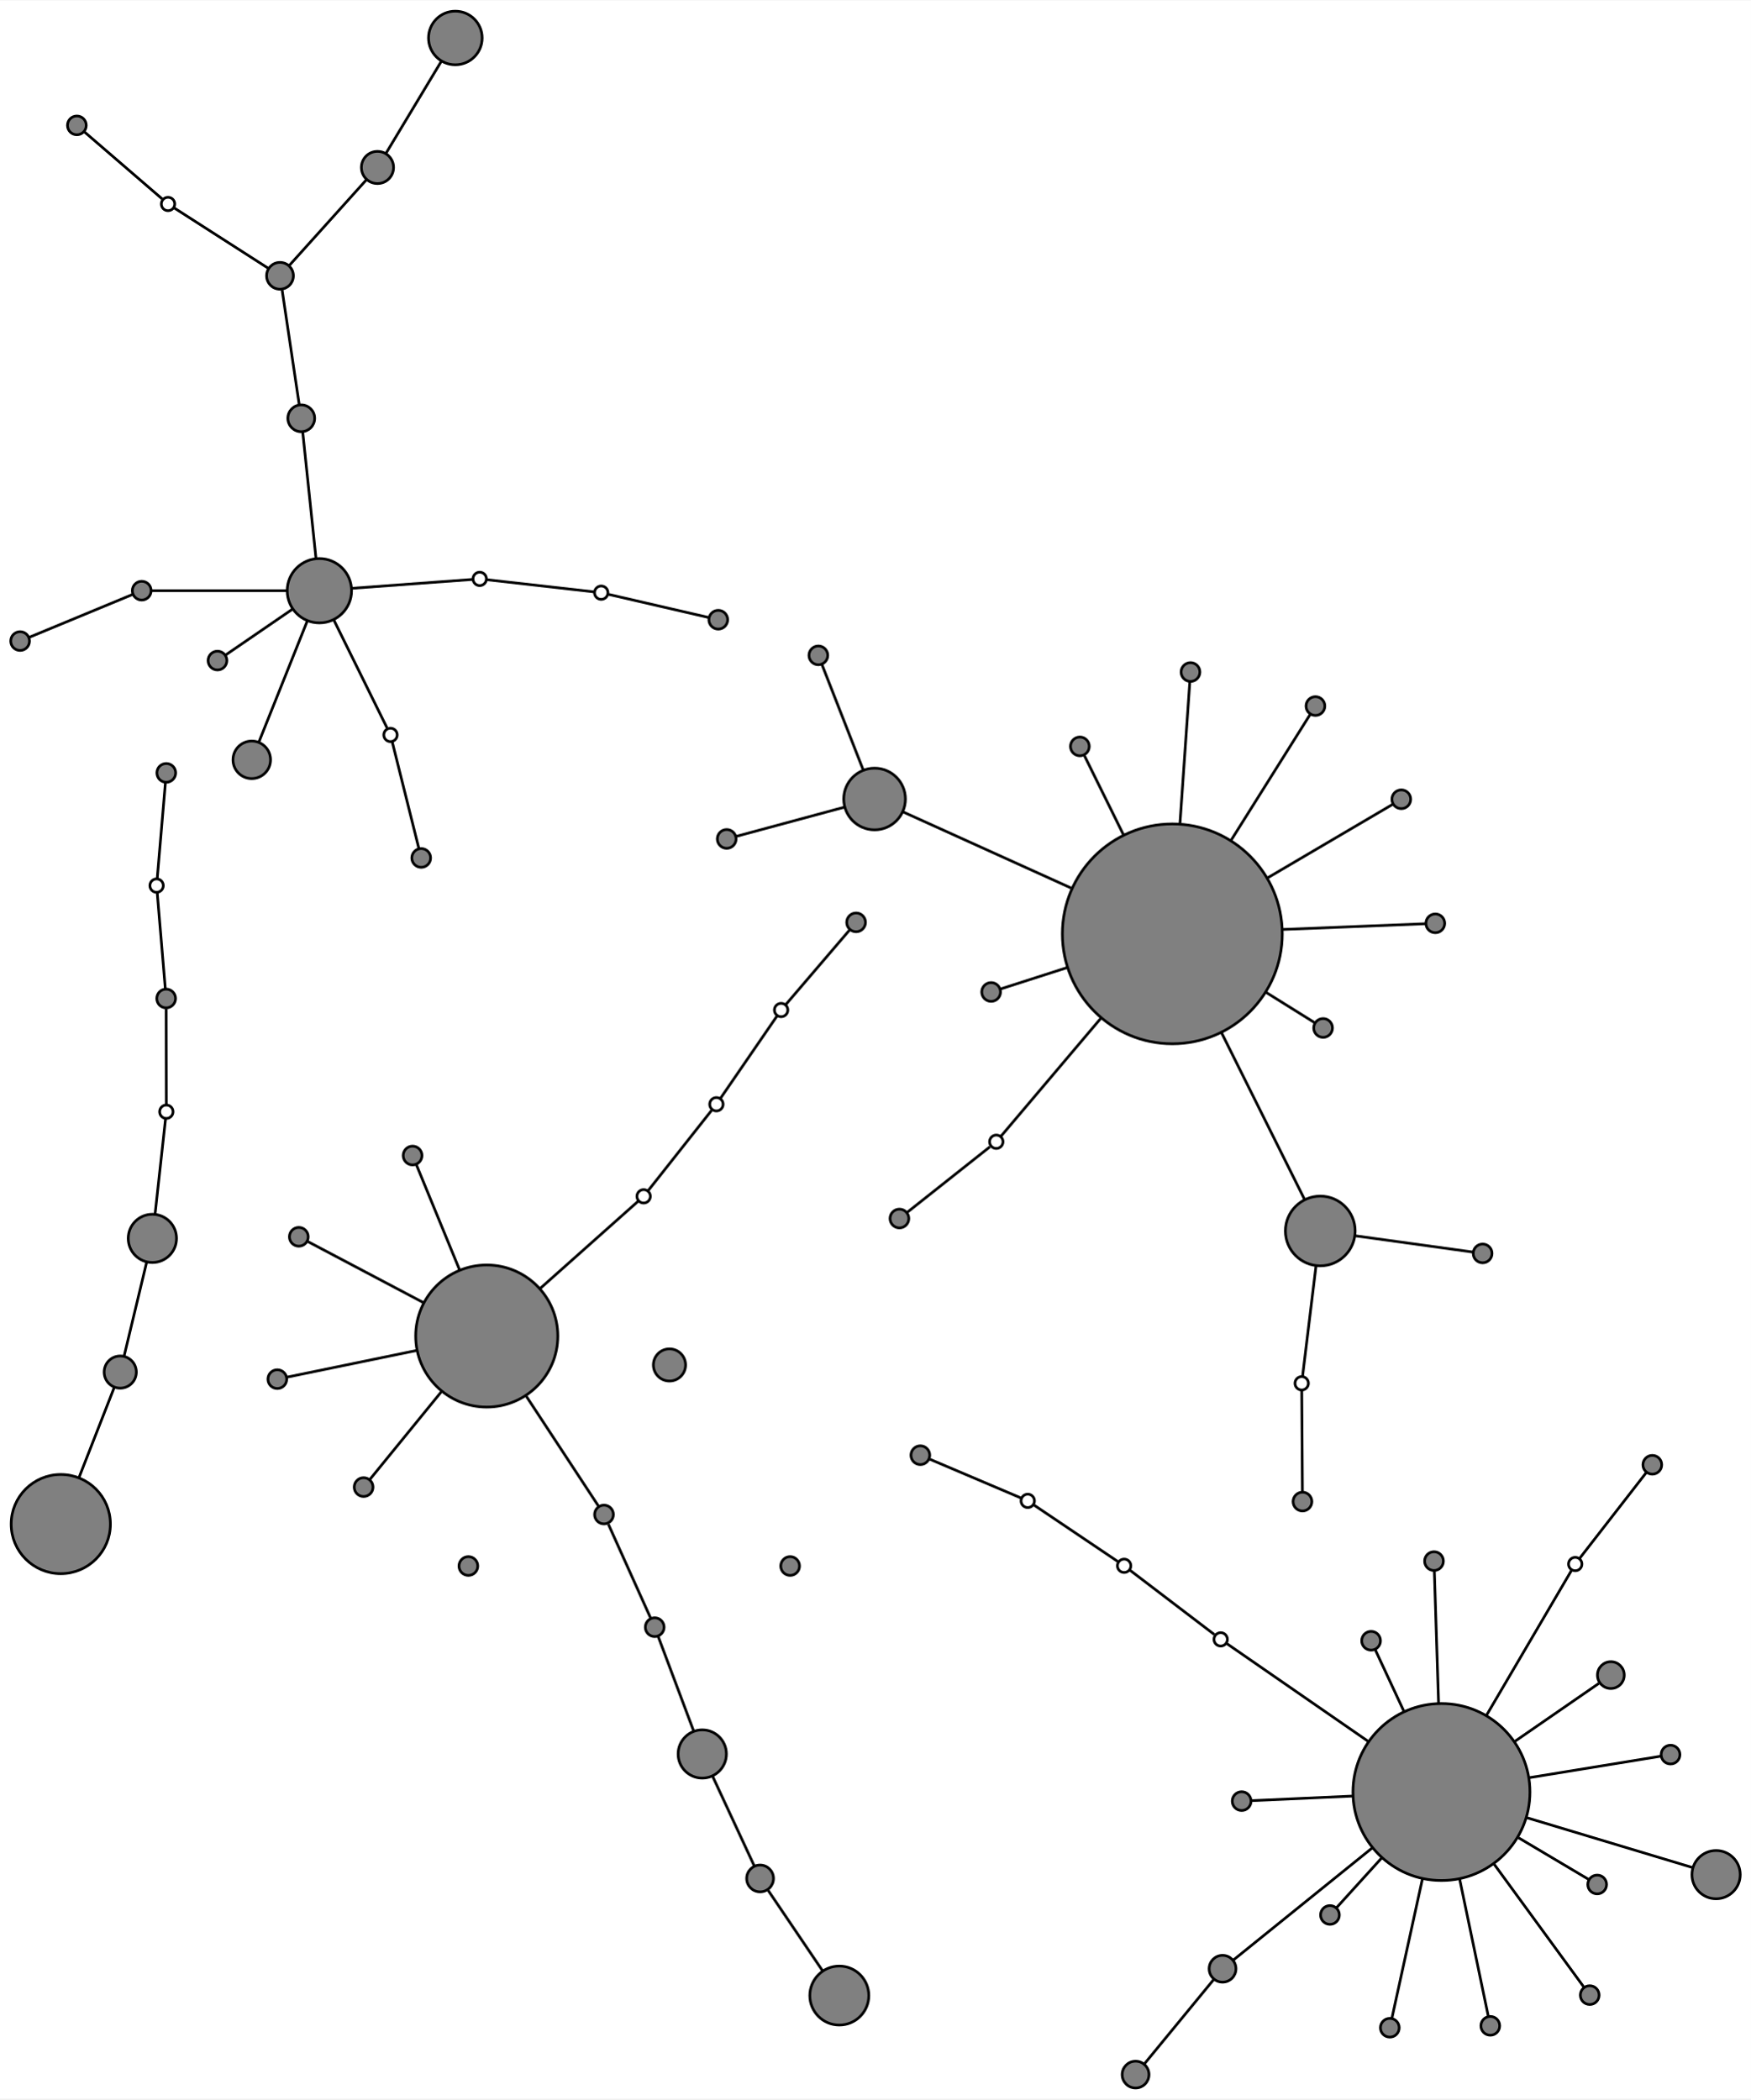
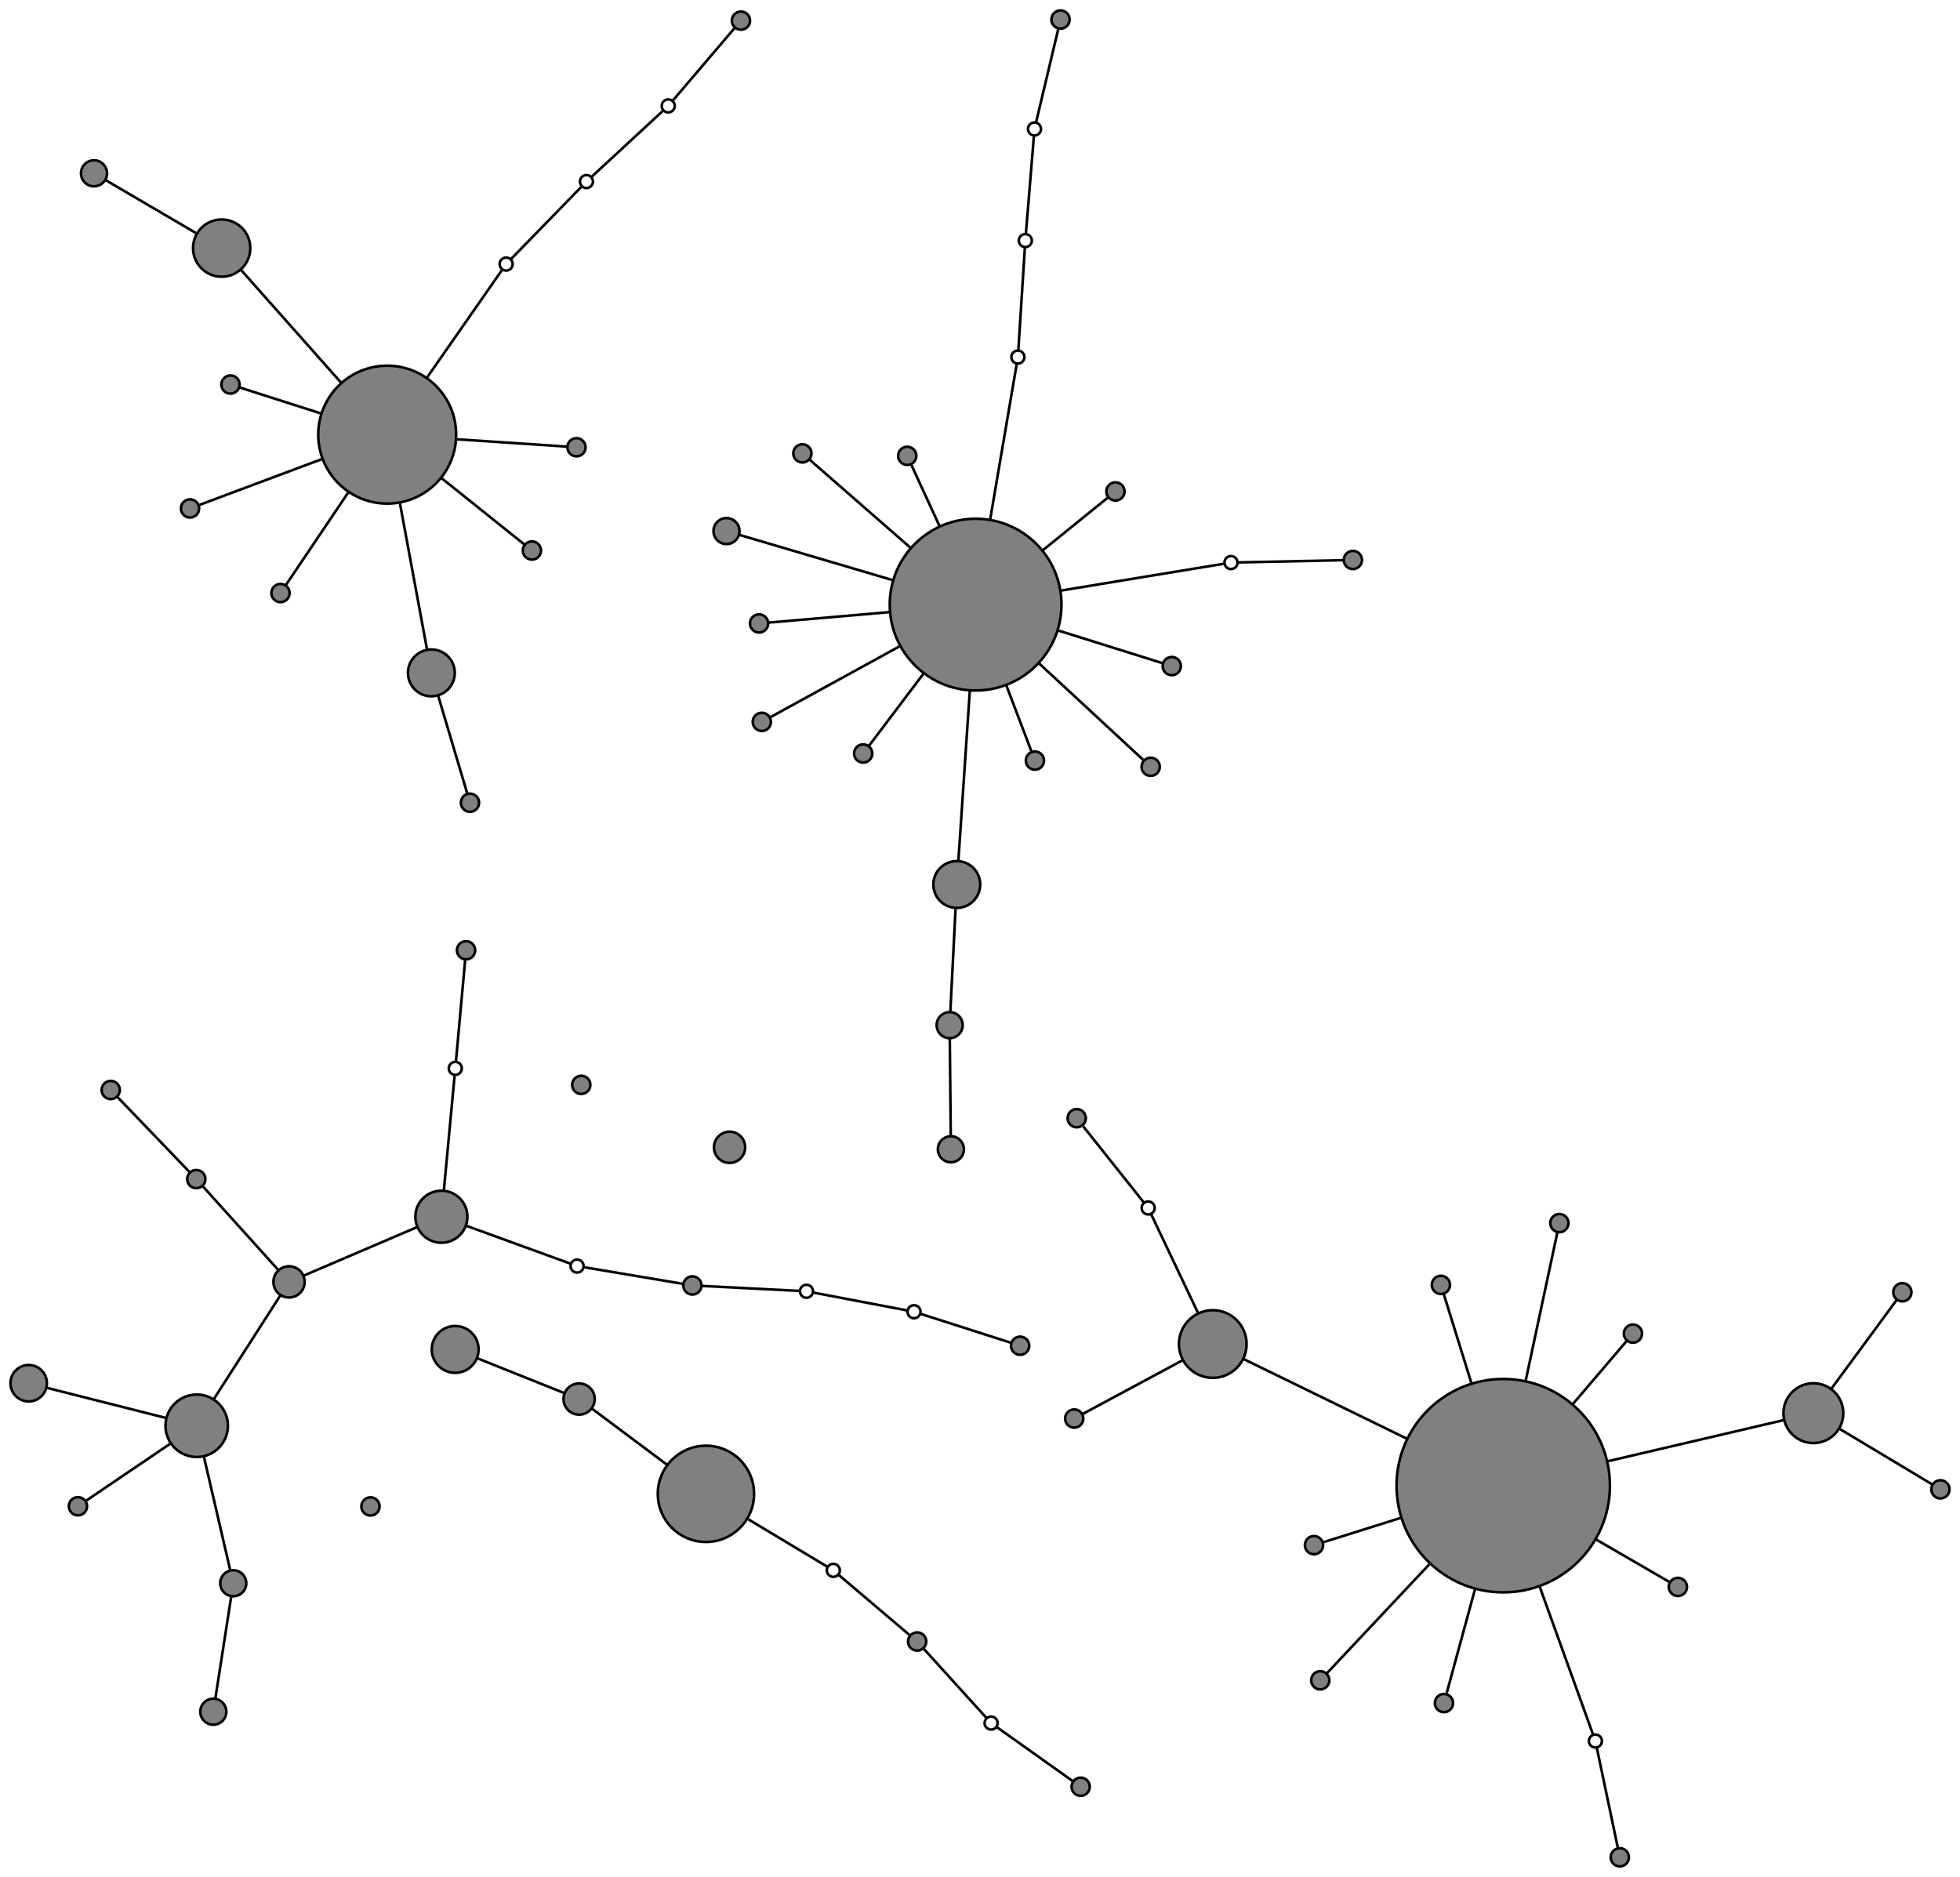
- <svg xmlns="http://www.w3.org/2000/svg" width="653pt" height="783pt" viewBox="0.00 0.00 653.00 782.67">
-   <g id="graph0" class="graph" transform="scale(1 1) rotate(0) translate(219.674 538.975)">
-     <polygon fill="white" stroke="none" points="-219.674,243.697 -219.674,-538.975 433.33,-538.975 433.33,243.697 -219.674,243.697" />
+ <svg xmlns="http://www.w3.org/2000/svg" width="753pt" height="721pt" viewBox="0.00 0.00 753.17 721.21">
+   <g id="graph0" class="graph" transform="scale(1 1) rotate(0) translate(220.351 500.881)">
+     <polygon fill="white" stroke="none" points="-220.351,220.327 -220.351,-500.881 532.823,-500.881 532.823,220.327 -220.351,220.327" />
    <g id="node1" class="node">
-       <ellipse fill="grey" stroke="black" cx="217.538" cy="-190.805" rx="41" ry="41" />
+       <ellipse fill="grey" stroke="black" cx="154.548" cy="-268.542" rx="33" ry="33" />
+     </g>
+     <g id="node2" class="node">
+       <ellipse fill="grey" stroke="black" cx="229.929" cy="-244.923" rx="3.5" ry="3.5" />
+     </g>
+     <g id="edge1" class="edge">
+       <path fill="none" stroke="black" d="M186.079,-258.663C201.894,-253.707 219.196,-248.286 226.438,-246.017" />
+     </g>
+     <g id="node63" class="node">
+       <ellipse fill="white" stroke="black" cx="170.796" cy="-363.665" rx="2.5" ry="2.5" />
+     </g>
+     <g id="edge2" class="edge">
+       <path fill="none" stroke="black" d="M160.14,-301.278C164.032,-324.064 168.786,-351.895 170.305,-360.789" />
+     </g>
+     <g id="node3" class="node">
+       <ellipse fill="grey" stroke="black" cx="357.31" cy="70.026" rx="41" ry="41" />
    </g>
    <g id="node5" class="node">
-       <ellipse fill="grey" stroke="black" cx="272.723" cy="-79.974" rx="13" ry="13" />
-     </g>
-     <g id="edge1" class="edge">
-       <path fill="none" stroke="black" d="M235.914,-153.9C246.7,-132.238 259.608,-106.313 266.918,-91.632" />
+       <ellipse fill="grey" stroke="black" cx="245.685" cy="15.595" rx="13" ry="13" />
+     </g>
+     <g id="edge6" class="edge">
+       <path fill="none" stroke="black" d="M320.451,52.052C298.605,41.4 272.364,28.605 257.495,21.354" />
+     </g>
+     <g id="node14" class="node">
+       <ellipse fill="grey" stroke="black" cx="334.531" cy="153.566" rx="3.5" ry="3.5" />
+     </g>
+     <g id="edge7" class="edge">
+       <path fill="none" stroke="black" d="M346.454,109.838C342.054,125.976 337.547,142.504 335.569,149.759" />
+     </g>
+     <g id="node18" class="node">
+       <ellipse fill="grey" stroke="black" cx="407.163" cy="11.587" rx="3.5" ry="3.5" />
+     </g>
+     <g id="edge8" class="edge">
+       <path fill="none" stroke="black" d="M383.988,38.754C392.508,28.767 400.753,19.102 404.717,14.456" />
+     </g>
+     <g id="node20" class="node">
+       <ellipse fill="grey" stroke="black" cx="333.356" cy="-7.135" rx="3.5" ry="3.5" />
+     </g>
+     <g id="edge9" class="edge">
+       <path fill="none" stroke="black" d="M345.052,30.541C340.724,16.6 336.445,2.816 334.477,-3.523" />
    </g>
    <g id="node24" class="node">
-       <ellipse fill="grey" stroke="black" cx="183.061" cy="-260.731" rx="3.5" ry="3.5" />
-     </g>
-     <g id="edge2" class="edge">
-       <path fill="none" stroke="black" d="M199.29,-227.816C193.346,-239.871 187.562,-251.601 184.779,-257.246" />
+       <ellipse fill="grey" stroke="black" cx="476.498" cy="42.162" rx="11.5" ry="11.5" />
+     </g>
+     <g id="edge10" class="edge">
+       <path fill="none" stroke="black" d="M397.33,60.67C421.135,55.105 449.627,48.444 465.111,44.825" />
+     </g>
+     <g id="node25" class="node">
+       <ellipse fill="grey" stroke="black" cx="286.998" cy="144.816" rx="3.5" ry="3.5" />
+     </g>
+     <g id="edge11" class="edge">
+       <path fill="none" stroke="black" d="M329.117,100.015C313.529,116.596 296.039,135.2 289.576,142.074" />
+     </g>
+     <g id="node28" class="node">
+       <ellipse fill="grey" stroke="black" cx="284.588" cy="92.879" rx="3.5" ry="3.5" />
+     </g>
+     <g id="edge12" class="edge">
+       <path fill="none" stroke="black" d="M317.969,82.389C305.654,86.259 293.797,89.985 288.102,91.775" />
+     </g>
+     <g id="node29" class="node">
+       <ellipse fill="grey" stroke="black" cx="424.426" cy="108.932" rx="3.5" ry="3.5" />
+     </g>
+     <g id="edge13" class="edge">
+       <path fill="none" stroke="black" d="M392.834,90.618C404.405,97.326 415.663,103.852 421.081,106.992" />
+     </g>
+     <g id="node30" class="node">
+       <ellipse fill="grey" stroke="black" cx="378.882" cy="-30.873" rx="3.5" ry="3.5" />
+     </g>
+     <g id="edge14" class="edge">
+       <path fill="none" stroke="black" d="M365.898,29.858C370.739,7.216 376.197,-18.311 378.144,-27.419" />
+     </g>
+     <g id="node4" class="node">
+       <ellipse fill="grey" stroke="black" cx="111.342" cy="-211.335" rx="3.5" ry="3.5" />
+     </g>
+     <g id="edge15" class="edge">
+       <path fill="none" stroke="black" d="M113.665,-214.411C117.661,-219.702 126.206,-231.016 134.455,-241.938" />
+     </g>
+     <g id="node22" class="node">
+       <ellipse fill="grey" stroke="black" cx="192.442" cy="44.224" rx="3.5" ry="3.5" />
+     </g>
+     <g id="edge16" class="edge">
+       <path fill="none" stroke="black" d="M234.132,21.807C221.898,28.385 203.334,38.367 195.798,42.419" />
+     </g>
+     <g id="node6" class="node">
+       <ellipse fill="grey" stroke="black" cx="87.976" cy="-326.663" rx="3.5" ry="3.5" />
+     </g>
+     <g id="edge17" class="edge">
+       <path fill="none" stroke="black" d="M90.836,-324.166C97.506,-318.343 114.65,-303.376 129.475,-290.433" />
+     </g>
+     <g id="node7" class="node">
+       <ellipse fill="grey" stroke="black" cx="299.536" cy="-285.697" rx="3.5" ry="3.5" />
+     </g>
+     <g id="node66" class="node">
+       <ellipse fill="white" stroke="black" cx="252.682" cy="-284.702" rx="2.5" ry="2.5" />
+     </g>
+     <g id="edge18" class="edge">
+       <path fill="none" stroke="black" d="M295.86,-285.619C286.713,-285.424 263.104,-284.923 255.259,-284.756" />
+     </g>
+     <g id="node8" class="node">
+       <ellipse fill="grey" stroke="black" cx="58.811" cy="-296.804" rx="5" ry="5" />
+     </g>
+     <g id="edge20" class="edge">
+       <path fill="none" stroke="black" d="M63.69,-295.364C74.436,-292.192 100.907,-284.378 122.521,-277.997" />
+     </g>
+     <g id="node9" class="node">
+       <ellipse fill="grey" stroke="black" cx="144.576" cy="-106.942" rx="5" ry="5" />
+     </g>
+     <g id="node10" class="node">
+       <ellipse fill="grey" stroke="black" cx="147.309" cy="-160.984" rx="9" ry="9" />
+     </g>
+     <g id="edge21" class="edge">
+       <path fill="none" stroke="black" d="M147.926,-170.155C148.891,-184.481 150.801,-212.873 152.324,-235.49" />
+     </g>
+     <g id="edge22" class="edge">
+       <path fill="none" stroke="black" d="M146.833,-151.571C146.252,-140.079 145.29,-121.062 144.833,-112.02" />
+     </g>
+     <g id="node11" class="node">
+       <ellipse fill="grey" stroke="black" cx="72.393" cy="-223.483" rx="3.5" ry="3.5" />
+     </g>
+     <g id="edge23" class="edge">
+       <path fill="none" stroke="black" d="M75.513,-225.194C83.662,-229.663 106.262,-242.059 125.218,-252.456" />
+     </g>
+     <g id="node12" class="node">
+       <ellipse fill="grey" stroke="black" cx="221.826" cy="-206.221" rx="3.5" ry="3.5" />
+     </g>
+     <g id="edge24" class="edge">
+       <path fill="none" stroke="black" d="M218.935,-208.899C212.044,-215.282 194.088,-231.915 178.884,-245.999" />
+     </g>
+     <g id="node13" class="node">
+       <ellipse fill="grey" stroke="black" cx="145.045" cy="-59.253" rx="5" ry="5" />
+     </g>
+     <g id="edge25" class="edge">
+       <path fill="none" stroke="black" d="M144.995,-64.356C144.905,-73.487 144.718,-92.522 144.627,-101.731" />
+     </g>
+     <g id="node15" class="node">
+       <ellipse fill="grey" stroke="black" cx="71.329" cy="-261.312" rx="3.5" ry="3.5" />
+     </g>
+     <g id="edge26" class="edge">
+       <path fill="none" stroke="black" d="M74.905,-261.623C82.994,-262.325 103.405,-264.099 121.538,-265.674" />
+     </g>
+     <g id="node16" class="node">
+       <ellipse fill="grey" stroke="black" cx="187.18" cy="-493.381" rx="3.5" ry="3.5" />
+     </g>
+     <g id="node17" class="node">
+       <ellipse fill="grey" stroke="black" cx="193.407" cy="-71.192" rx="3.5" ry="3.5" />
+     </g>
+     <g id="node67" class="node">
+       <ellipse fill="white" stroke="black" cx="220.861" cy="-36.694" rx="2.5" ry="2.5" />
+     </g>
+     <g id="edge27" class="edge">
+       <path fill="none" stroke="black" d="M195.94,-68.008C201.462,-61.069 214.463,-44.734 219.144,-38.852" />
+     </g>
+     <g id="node19" class="node">
+       <ellipse fill="grey" stroke="black" cx="208.282" cy="-312.028" rx="3.5" ry="3.5" />
+     </g>
+     <g id="edge29" class="edge">
+       <path fill="none" stroke="black" d="M205.393,-309.69C200.553,-305.773 190.352,-297.517 180.348,-289.421" />
+     </g>
+     <g id="node21" class="node">
+       <ellipse fill="grey" stroke="black" cx="128.269" cy="-325.709" rx="3.5" ry="3.5" />
+     </g>
+     <g id="edge30" class="edge">
+       <path fill="none" stroke="black" d="M129.834,-322.304C132.044,-317.497 136.299,-308.242 140.663,-298.748" />
+     </g>
+     <g id="node23" class="node">
+       <ellipse fill="grey" stroke="black" cx="177.343" cy="-208.607" rx="3.5" ry="3.5" />
+     </g>
+     <g id="edge31" class="edge">
+       <path fill="none" stroke="black" d="M175.986,-212.177C174.03,-217.318 170.23,-227.31 166.365,-237.472" />
+     </g>
+     <g id="node26" class="node">
+       <ellipse fill="grey" stroke="black" cx="402.114" cy="212.827" rx="3.5" ry="3.5" />
+     </g>
+     <g id="node68" class="node">
+       <ellipse fill="white" stroke="black" cx="392.728" cy="168.15" rx="2.5" ry="2.5" />
+     </g>
+     <g id="edge32" class="edge">
+       <path fill="none" stroke="black" d="M401.377,209.321C399.545,200.599 394.815,178.088 393.244,170.607" />
+     </g>
+     <g id="node27" class="node">
+       <ellipse fill="grey" stroke="black" cx="525.323" cy="71.433" rx="3.5" ry="3.5" />
+     </g>
+     <g id="edge34" class="edge">
+       <path fill="none" stroke="black" d="M522.12,69.512C514.991,65.239 497.572,54.796 486.438,48.121" />
+     </g>
+     <g id="node31" class="node">
+       <ellipse fill="grey" stroke="black" cx="510.686" cy="-4.302" rx="3.5" ry="3.5" />
+     </g>
+     <g id="edge35" class="edge">
+       <path fill="none" stroke="black" d="M508.443,-1.254C503.452,5.53 491.254,22.108 483.458,32.703" />
+     </g>
+     <g id="node32" class="node">
+       <ellipse fill="grey" stroke="black" cx="50.914" cy="73.164" rx="18.5" ry="18.5" />
+     </g>
+     <g id="node33" class="node">
+       <ellipse fill="grey" stroke="black" cx="194.92" cy="185.717" rx="3.5" ry="3.5" />
+     </g>
+     <g id="node34" class="node">
+       <ellipse fill="grey" stroke="black" cx="-45.455" cy="17.662" rx="9" ry="9" />
+     </g>
+     <g id="node35" class="node">
+       <ellipse fill="grey" stroke="black" cx="-50.752" cy="-33.323" rx="10" ry="10" />
+     </g>
+     <g id="node69" class="node">
+       <ellipse fill="white" stroke="black" cx="-45.406" cy="-90.331" rx="2.5" ry="2.5" />
+     </g>
+     <g id="edge36" class="edge">
+       <path fill="none" stroke="black" d="M-49.797,-43.514C-48.547,-56.837 -46.43,-79.416 -45.68,-87.415" />
+     </g>
+     <g id="node36" class="node">
+       <ellipse fill="grey" stroke="black" cx="60" cy="-60" rx="6" ry="6" />
+     </g>
+     <g id="node37" class="node">
+       <ellipse fill="grey" stroke="black" cx="45.709" cy="-6.917" rx="3.5" ry="3.5" />
+     </g>
+     <g id="node70" class="node">
+       <ellipse fill="white" stroke="black" cx="1.397" cy="-14.364" rx="2.5" ry="2.5" />
+     </g>
+     <g id="edge38" class="edge">
+       <path fill="none" stroke="black" d="M42.232,-7.501C33.745,-8.928 12.092,-12.566 4.27,-13.881" />
+     </g>
+     <g id="node71" class="node">
+       <ellipse fill="white" stroke="black" cx="89.55" cy="-4.674" rx="2.5" ry="2.5" />
+     </g>
+     <g id="edge40" class="edge">
+       <path fill="none" stroke="black" d="M49.447,-6.726C58.061,-6.285 79.152,-5.206 86.758,-4.817" />
+     </g>
+     <g id="node38" class="node">
+       <ellipse fill="grey" stroke="black" cx="-144.781" cy="47.002" rx="12" ry="12" />
+     </g>
+     <g id="node43" class="node">
+       <ellipse fill="grey" stroke="black" cx="-209.351" cy="30.655" rx="7" ry="7" />
+     </g>
+     <g id="edge43" class="edge">
+       <path fill="none" stroke="black" d="M-156.624,44.004C-170.022,40.612 -191.399,35.2 -202.364,32.424" />
    </g>
    <g id="node44" class="node">
-       <ellipse fill="grey" stroke="black" cx="273.773" cy="-155.701" rx="3.5" ry="3.5" />
+       <ellipse fill="grey" stroke="black" cx="-130.733" cy="107.517" rx="5" ry="5" />
+     </g>
+     <g id="edge44" class="edge">
+       <path fill="none" stroke="black" d="M-142.005,58.958C-138.935,72.184 -134.129,92.886 -131.918,102.409" />
+     </g>
+     <g id="node47" class="node">
+       <ellipse fill="grey" stroke="black" cx="-109.302" cy="-8.282" rx="6" ry="6" />
+     </g>
+     <g id="edge45" class="edge">
+       <path fill="none" stroke="black" d="M-138.273,36.862C-130.671,25.017 -118.395,5.887 -112.57,-3.189" />
+     </g>
+     <g id="node48" class="node">
+       <ellipse fill="grey" stroke="black" cx="-190.425" cy="77.93" rx="3.5" ry="3.5" />
+     </g>
+     <g id="edge46" class="edge">
+       <path fill="none" stroke="black" d="M-154.91,53.866C-165.206,60.842 -180.554,71.242 -187.183,75.734" />
+     </g>
+     <g id="node39" class="node">
+       <ellipse fill="grey" stroke="black" cx="-144.941" cy="-47.786" rx="3.5" ry="3.5" />
+     </g>
+     <g id="node42" class="node">
+       <ellipse fill="grey" stroke="black" cx="-177.824" cy="-82.023" rx="3.5" ry="3.5" />
+     </g>
+     <g id="edge47" class="edge">
+       <path fill="none" stroke="black" d="M-147.521,-50.473C-153.699,-56.904 -169.273,-73.12 -175.346,-79.442" />
+     </g>
+     <g id="edge48" class="edge">
+       <path fill="none" stroke="black" d="M-142.378,-44.945C-136.313,-38.222 -121.031,-21.283 -113.554,-12.995" />
+     </g>
+     <g id="node40" class="node">
+       <ellipse fill="grey" stroke="black" cx="3" cy="-84" rx="3.5" ry="3.5" />
+     </g>
+     <g id="node41" class="node">
+       <ellipse fill="grey" stroke="black" cx="-71.575" cy="-333.858" rx="26.5" ry="26.5" />
+     </g>
+     <g id="node53" class="node">
+       <ellipse fill="grey" stroke="black" cx="-54.602" cy="-242.308" rx="9" ry="9" />
+     </g>
+     <g id="edge49" class="edge">
+       <path fill="none" stroke="black" d="M-66.666,-307.378C-63.18,-288.578 -58.709,-264.463 -56.309,-251.513" />
+     </g>
+     <g id="node56" class="node">
+       <ellipse fill="grey" stroke="black" cx="-135.193" cy="-405.538" rx="11" ry="11" />
+     </g>
+     <g id="edge50" class="edge">
+       <path fill="none" stroke="black" d="M-89.296,-353.825C-101.944,-368.075 -118.314,-386.52 -127.696,-397.091" />
+     </g>
+     <g id="node57" class="node">
+       <ellipse fill="grey" stroke="black" cx="-131.801" cy="-353.115" rx="3.5" ry="3.5" />
+     </g>
+     <g id="edge51" class="edge">
+       <path fill="none" stroke="black" d="M-97.117,-342.025C-109.171,-345.879 -122.226,-350.053 -128.311,-351.999" />
+     </g>
+     <g id="node58" class="node">
+       <ellipse fill="grey" stroke="black" cx="-147.352" cy="-305.5" rx="3.5" ry="3.5" />
+     </g>
+     <g id="edge52" class="edge">
+       <path fill="none" stroke="black" d="M-96.808,-324.415C-114.03,-317.97 -135.192,-310.051 -143.627,-306.894" />
+     </g>
+     <g id="node59" class="node">
+       <ellipse fill="grey" stroke="black" cx="1.165" cy="-329.011" rx="3.5" ry="3.5" />
+     </g>
+     <g id="edge53" class="edge">
+       <path fill="none" stroke="black" d="M-44.903,-332.081C-29.008,-331.021 -10.448,-329.785 -2.621,-329.263" />
+     </g>
+     <g id="node61" class="node">
+       <ellipse fill="grey" stroke="black" cx="-15.967" cy="-289.337" rx="3.5" ry="3.5" />
+     </g>
+     <g id="edge58" class="edge">
+       <path fill="none" stroke="black" d="M-50.869,-317.28C-38.764,-307.589 -24.736,-296.358 -18.825,-291.625" />
+     </g>
+     <g id="node62" class="node">
+       <ellipse fill="grey" stroke="black" cx="-112.588" cy="-272.987" rx="3.5" ry="3.5" />
+     </g>
+     <g id="edge59" class="edge">
+       <path fill="none" stroke="black" d="M-86.614,-311.537C-95.576,-298.237 -106.04,-282.705 -110.453,-276.155" />
+     </g>
+     <g id="node73" class="node">
+       <ellipse fill="white" stroke="black" cx="-25.862" cy="-399.406" rx="2.5" ry="2.5" />
+     </g>
+     <g id="edge54" class="edge">
+       <path fill="none" stroke="black" d="M-56.353,-355.684C-45.549,-371.177 -32.172,-390.357 -27.536,-397.005" />
+     </g>
+     <g id="node45" class="node">
+       <ellipse fill="grey" stroke="black" cx="2.175" cy="36.734" rx="6" ry="6" />
+     </g>
+     <g id="edge60" class="edge">
+       <path fill="none" stroke="black" d="M7.026,40.361C13.672,45.328 25.906,54.472 35.773,61.846" />
+     </g>
+     <g id="edge61" class="edge">
+       <path fill="none" stroke="black" d="M-3.666,34.396C-12.012,31.054 -27.401,24.892 -36.995,21.05" />
+     </g>
+     <g id="node46" class="node">
+       <ellipse fill="grey" stroke="black" cx="132.081" cy="129.908" rx="3.5" ry="3.5" />
+     </g>
+     <g id="node76" class="node">
+       <ellipse fill="white" stroke="black" cx="99.87" cy="102.567" rx="2.5" ry="2.5" />
+     </g>
+     <g id="edge62" class="edge">
+       <path fill="none" stroke="black" d="M129.108,127.385C122.629,121.886 107.377,108.939 101.885,104.277" />
+     </g>
+     <g id="node77" class="node">
+       <ellipse fill="white" stroke="black" cx="160.495" cy="161.248" rx="2.5" ry="2.5" />
+     </g>
+     <g id="edge64" class="edge">
+       <path fill="none" stroke="black" d="M134.703,132.801C140.418,139.104 153.873,153.944 158.718,159.287" />
+     </g>
+     <g id="edge66" class="edge">
+       <path fill="none" stroke="black" d="M-103.474,-10.774C-93.292,-15.129 -72.191,-24.154 -59.997,-29.369" />
+     </g>
+     <g id="node49" class="node">
+       <ellipse fill="grey" stroke="black" cx="171.652" cy="16.248" rx="3.5" ry="3.5" />
+     </g>
+     <g id="node50" class="node">
+       <ellipse fill="grey" stroke="black" cx="-138.401" cy="156.878" rx="5" ry="5" />
+     </g>
+     <g id="edge67" class="edge">
+       <path fill="none" stroke="black" d="M-137.58,151.596C-136.096,142.045 -132.987,122.026 -131.524,112.613" />
+     </g>
+     <g id="node51" class="node">
+       <ellipse fill="grey" stroke="black" cx="-41.273" cy="-135.72" rx="3.5" ry="3.5" />
+     </g>
+     <g id="node52" class="node">
+       <ellipse fill="grey" stroke="black" cx="-39.763" cy="-192.414" rx="3.5" ry="3.5" />
+     </g>
+     <g id="edge68" class="edge">
+       <path fill="none" stroke="black" d="M-40.83,-196.002C-43.143,-203.778 -48.674,-222.376 -51.98,-233.492" />
+     </g>
+     <g id="node54" class="node">
+       <ellipse fill="grey" stroke="black" cx="-78" cy="78" rx="3.5" ry="3.5" />
+     </g>
+     <g id="node55" class="node">
+       <ellipse fill="grey" stroke="black" cx="-184.25" cy="-434.286" rx="5" ry="5" />
+     </g>
+     <g id="edge69" class="edge">
+       <path fill="none" stroke="black" d="M-145.12,-411.355C-155.759,-417.59 -172.16,-427.201 -179.91,-431.743" />
+     </g>
+     <g id="node60" class="node">
+       <ellipse fill="grey" stroke="black" cx="64.365" cy="-492.956" rx="3.5" ry="3.5" />
+     </g>
+     <g id="node64" class="node">
+       <ellipse fill="white" stroke="black" cx="173.652" cy="-408.434" rx="2.5" ry="2.5" />
+     </g>
+     <g id="edge3" class="edge">
+       <path fill="none" stroke="black" d="M170.966,-366.331C171.475,-374.312 172.983,-397.948 173.486,-405.837" />
+     </g>
+     <g id="node65" class="node">
+       <ellipse fill="white" stroke="black" cx="177.176" cy="-451.315" rx="2.5" ry="2.5" />
+     </g>
+     <g id="edge4" class="edge">
+       <path fill="none" stroke="black" d="M173.862,-410.988C174.478,-418.488 176.281,-440.423 176.935,-448.384" />
    </g>
    <g id="edge5" class="edge">
-       <path fill="none" stroke="black" d="M252.513,-168.972C260.018,-164.288 266.829,-160.036 270.624,-157.667" />
-     </g>
-     <g id="node63" class="node">
-       <ellipse fill="white" stroke="black" cx="151.887" cy="-113.254" rx="2.5" ry="2.5" />
-     </g>
-     <g id="edge3" class="edge">
-       <path fill="none" stroke="black" d="M190.835,-159.262C175.783,-141.482 158.951,-121.598 153.609,-115.288" />
-     </g>
-     <g id="node2" class="node">
-       <ellipse fill="grey" stroke="black" cx="317.916" cy="129.307" rx="33" ry="33" />
-     </g>
-     <g id="node11" class="node">
-       <ellipse fill="grey" stroke="black" cx="420.33" cy="160.122" rx="9" ry="9" />
-     </g>
-     <g id="edge6" class="edge">
-       <path fill="none" stroke="black" d="M349.759,138.888C371.133,145.319 397.785,153.338 411.407,157.437" />
-     </g>
-     <g id="node20" class="node">
-       <ellipse fill="grey" stroke="black" cx="236.277" cy="195.222" rx="5" ry="5" />
-     </g>
-     <g id="edge7" class="edge">
-       <path fill="none" stroke="black" d="M292.085,150.162C273.399,165.249 249.847,184.265 240.437,191.862" />
-     </g>
-     <g id="node21" class="node">
-       <ellipse fill="grey" stroke="black" cx="381.085" cy="85.69" rx="5" ry="5" />
-     </g>
-     <g id="edge8" class="edge">
-       <path fill="none" stroke="black" d="M345.072,110.556C357.11,102.244 370.024,93.327 376.63,88.765" />
-     </g>
-     <g id="node26" class="node">
-       <ellipse fill="grey" stroke="black" cx="291.673" cy="72.878" rx="3.5" ry="3.5" />
-     </g>
-     <g id="edge9" class="edge">
-       <path fill="none" stroke="black" d="M303.873,99.11C299.583,89.886 295.426,80.947 293.246,76.26" />
-     </g>
-     <g id="node31" class="node">
-       <ellipse fill="grey" stroke="black" cx="276.329" cy="175.159" rx="3.5" ry="3.5" />
-     </g>
-     <g id="edge10" class="edge">
-       <path fill="none" stroke="black" d="M295.662,153.844C288.864,161.339 282.275,168.603 278.821,172.411" />
-     </g>
-     <g id="node32" class="node">
-       <ellipse fill="grey" stroke="black" cx="375.986" cy="163.788" rx="3.5" ry="3.5" />
-     </g>
-     <g id="edge11" class="edge">
-       <path fill="none" stroke="black" d="M346.611,146.345C357.126,152.589 367.701,158.868 372.818,161.906" />
-     </g>
-     <g id="node33" class="node">
-       <ellipse fill="grey" stroke="black" cx="298.656" cy="217.224" rx="3.5" ry="3.5" />
-     </g>
-     <g id="edge12" class="edge">
-       <path fill="none" stroke="black" d="M310.854,161.545C306.473,181.54 301.328,205.025 299.419,213.74" />
-     </g>
-     <g id="node37" class="node">
-       <ellipse fill="grey" stroke="black" cx="373.21" cy="205.055" rx="3.5" ry="3.5" />
-     </g>
-     <g id="edge13" class="edge">
-       <path fill="none" stroke="black" d="M337.567,156.226C350.231,173.576 365.346,194.281 370.963,201.977" />
-     </g>
-     <g id="node39" class="node">
-       <ellipse fill="grey" stroke="black" cx="336.131" cy="216.509" rx="3.5" ry="3.5" />
-     </g>
-     <g id="edge14" class="edge">
-       <path fill="none" stroke="black" d="M324.699,161.778C328.785,181.341 333.541,204.108 335.365,212.842" />
-     </g>
-     <g id="node43" class="node">
-       <ellipse fill="grey" stroke="black" cx="243.396" cy="132.693" rx="3.5" ry="3.5" />
-     </g>
-     <g id="edge15" class="edge">
-       <path fill="none" stroke="black" d="M284.579,130.821C269.698,131.497 253.973,132.212 247.04,132.527" />
-     </g>
-     <g id="node48" class="node">
-       <ellipse fill="grey" stroke="black" cx="403.343" cy="115.347" rx="3.5" ry="3.5" />
-     </g>
-     <g id="edge16" class="edge">
-       <path fill="none" stroke="black" d="M350.7,123.949C369.521,120.874 391.065,117.353 399.59,115.96" />
-     </g>
-     <g id="node58" class="node">
-       <ellipse fill="grey" stroke="black" cx="315.135" cy="43.174" rx="3.5" ry="3.5" />
-     </g>
-     <g id="edge17" class="edge">
-       <path fill="none" stroke="black" d="M316.849,96.252C316.236,77.275 315.535,55.553 315.258,46.958" />
-     </g>
-     <g id="node64" class="node">
-       <ellipse fill="white" stroke="black" cx="235.581" cy="72.362" rx="2.5" ry="2.5" />
-     </g>
-     <g id="edge18" class="edge">
-       <path fill="none" stroke="black" d="M290.5,110.345C270.291,96.368 245.087,78.936 237.704,73.83" />
-     </g>
-     <g id="node3" class="node">
-       <ellipse fill="grey" stroke="black" cx="-38.154" cy="-40.786" rx="26.5" ry="26.5" />
-     </g>
-     <g id="node25" class="node">
-       <ellipse fill="grey" stroke="black" cx="-65.811" cy="-108.121" rx="3.5" ry="3.5" />
-     </g>
-     <g id="edge22" class="edge">
-       <path fill="none" stroke="black" d="M-48.295,-65.477C-54.339,-80.19 -61.395,-97.371 -64.371,-104.616" />
-     </g>
-     <g id="node34" class="node">
-       <ellipse fill="grey" stroke="black" cx="-108.24" cy="-77.805" rx="3.5" ry="3.5" />
-     </g>
-     <g id="edge23" class="edge">
-       <path fill="none" stroke="black" d="M-61.882,-53.319C-77.767,-61.709 -97.127,-71.935 -104.836,-76.007" />
-     </g>
-     <g id="node41" class="node">
-       <ellipse fill="grey" stroke="black" cx="-116.254" cy="-24.705" rx="3.5" ry="3.5" />
-     </g>
-     <g id="edge24" class="edge">
-       <path fill="none" stroke="black" d="M-64.16,-35.431C-82.087,-31.74 -104.158,-27.196 -112.671,-25.443" />
-     </g>
-     <g id="node67" class="node">
-       <ellipse fill="white" stroke="black" cx="20.367" cy="-92.9" rx="2.5" ry="2.5" />
-     </g>
-     <g id="edge25" class="edge">
-       <path fill="none" stroke="black" d="M-18.341,-58.43C-4.547,-70.714 12.385,-85.792 18.249,-91.015" />
-     </g>
-     <g id="node4" class="node">
-       <ellipse fill="grey" stroke="black" cx="-197.005" cy="29.356" rx="18.5" ry="18.5" />
-     </g>
-     <g id="node14" class="node">
-       <ellipse fill="grey" stroke="black" cx="-174.834" cy="-27.342" rx="6" ry="6" />
-     </g>
-     <g id="edge29" class="edge">
-       <path fill="none" stroke="black" d="M-190.232,12.036C-185.75,0.573 -180.152,-13.741 -177.092,-21.567" />
-     </g>
-     <g id="node70" class="node">
-       <ellipse fill="white" stroke="black" cx="265.793" cy="-23.153" rx="2.5" ry="2.5" />
-     </g>
-     <g id="edge30" class="edge">
-       <path fill="none" stroke="black" d="M271.116,-66.795C269.452,-53.157 266.978,-32.87 266.109,-25.742" />
-     </g>
-     <g id="node6" class="node">
-       <ellipse fill="grey" stroke="black" cx="-100.571" cy="-318.804" rx="12" ry="12" />
-     </g>
-     <g id="node13" class="node">
-       <ellipse fill="grey" stroke="black" cx="-125.786" cy="-255.726" rx="7" ry="7" />
-     </g>
-     <g id="edge32" class="edge">
-       <path fill="none" stroke="black" d="M-105.079,-307.527C-110.349,-294.345 -118.892,-272.972 -123.17,-262.27" />
-     </g>
-     <g id="node19" class="node">
-       <ellipse fill="grey" stroke="black" cx="-107.33" cy="-383.116" rx="5" ry="5" />
+       <path fill="none" stroke="black" d="M177.832,-454.075C179.571,-461.386 184.298,-481.264 186.283,-489.611" />
+     </g>
+     <g id="edge19" class="edge">
+       <path fill="none" stroke="black" d="M249.85,-284.235C240.674,-282.724 210.967,-277.833 187.131,-273.908" />
+     </g>
+     <g id="edge28" class="edge">
+       <path fill="none" stroke="black" d="M222.059,-34.172C225.235,-27.481 234.038,-8.938 239.955,3.525" />
    </g>
    <g id="edge33" class="edge">
-       <path fill="none" stroke="black" d="M-101.842,-330.901C-103.326,-345.018 -105.713,-367.725 -106.782,-377.896" />
-     </g>
-     <g id="node71" class="node">
-       <ellipse fill="white" stroke="black" cx="-74.053" cy="-265.015" rx="2.5" ry="2.5" />
-     </g>
-     <g id="edge34" class="edge">
-       <path fill="none" stroke="black" d="M-95.205,-307.919C-88.909,-295.149 -78.88,-274.807 -75.341,-267.627" />
-     </g>
-     <g id="node7" class="node">
-       <ellipse fill="grey" stroke="black" cx="106.493" cy="-241.107" rx="11.5" ry="11.5" />
-     </g>
-     <g id="edge36" class="edge">
-       <path fill="none" stroke="black" d="M117.14,-236.284C131.471,-229.792 157.716,-217.903 179.778,-207.909" />
-     </g>
-     <g id="node50" class="node">
-       <ellipse fill="grey" stroke="black" cx="51.34" cy="-226.214" rx="3.5" ry="3.5" />
+       <path fill="none" stroke="black" d="M391.852,165.724C388.976,157.756 379.527,131.579 371.238,108.613" />
    </g>
    <g id="edge37" class="edge">
-       <path fill="none" stroke="black" d="M95.332,-238.093C82.742,-234.693 62.973,-229.355 54.927,-227.183" />
-     </g>
-     <g id="node8" class="node">
-       <ellipse fill="grey" stroke="black" cx="93.342" cy="205.219" rx="11" ry="11" />
-     </g>
-     <g id="node22" class="node">
-       <ellipse fill="grey" stroke="black" cx="63.793" cy="161.541" rx="5" ry="5" />
-     </g>
-     <g id="edge38" class="edge">
-       <path fill="none" stroke="black" d="M87.075,195.956C80.841,186.741 71.541,172.994 66.802,165.99" />
-     </g>
-     <g id="node9" class="node">
-       <ellipse fill="grey" stroke="black" cx="-49.867" cy="-524.975" rx="10" ry="10" />
-     </g>
-     <g id="node15" class="node">
-       <ellipse fill="grey" stroke="black" cx="-78.904" cy="-476.678" rx="6" ry="6" />
+       <path fill="none" stroke="black" d="M-45.16,-93.034C-44.451,-100.821 -42.404,-123.303 -41.602,-132.116" />
    </g>
    <g id="edge39" class="edge">
-       <path fill="none" stroke="black" d="M-55.193,-516.116C-61.218,-506.095 -70.831,-490.105 -75.762,-481.904" />
-     </g>
-     <g id="node10" class="node">
-       <ellipse fill="grey" stroke="black" cx="42.226" cy="115.114" rx="9" ry="9" />
-     </g>
-     <g id="node12" class="node">
-       <ellipse fill="grey" stroke="black" cx="-162.854" cy="-77.208" rx="9" ry="9" />
+       <path fill="none" stroke="black" d="M-1.118,-15.278C-8.28,-17.882 -29.054,-25.434 -41.339,-29.9" />
    </g>
    <g id="node72" class="node">
-       <ellipse fill="white" stroke="black" cx="-157.645" cy="-124.454" rx="2.5" ry="2.5" />
-     </g>
-     <g id="edge40" class="edge">
-       <path fill="none" stroke="black" d="M-161.85,-86.318C-160.644,-97.258 -158.69,-114.979 -157.946,-121.727" />
+       <ellipse fill="white" stroke="black" cx="130.88" cy="3.189" rx="2.5" ry="2.5" />
+     </g>
+     <g id="edge41" class="edge">
+       <path fill="none" stroke="black" d="M92.262,-4.159C99.733,-2.737 120.558,1.225 128.104,2.661" />
    </g>
    <g id="edge42" class="edge">
-       <path fill="none" stroke="black" d="M-173.365,-33.457C-171.265,-42.195 -167.395,-58.307 -164.982,-68.351" />
-     </g>
-     <g id="node16" class="node">
-       <ellipse fill="grey" stroke="black" cx="30" cy="-30" rx="6" ry="6" />
-     </g>
-     <g id="node17" class="node">
-       <ellipse fill="grey" stroke="black" cx="-115.264" cy="-436.27" rx="5" ry="5" />
-     </g>
-     <g id="edge43" class="edge">
-       <path fill="none" stroke="black" d="M-111.908,-439.999C-105.227,-447.423 -90.283,-464.031 -83.022,-472.101" />
-     </g>
-     <g id="edge44" class="edge">
-       <path fill="none" stroke="black" d="M-114.474,-430.979C-112.938,-420.686 -109.566,-398.098 -108.07,-388.075" />
-     </g>
-     <g id="node18" class="node">
-       <ellipse fill="grey" stroke="black" cx="203.839" cy="234.697" rx="5" ry="5" />
-     </g>
-     <g id="edge45" class="edge">
-       <path fill="none" stroke="black" d="M233.048,199.151C226.894,206.639 213.541,222.89 207.25,230.547" />
-     </g>
-     <g id="edge46" class="edge">
-       <path fill="none" stroke="black" d="M61.646,156.92C58.023,149.122 50.648,133.245 46.102,123.458" />
-     </g>
-     <g id="node23" class="node">
-       <ellipse fill="grey" stroke="black" cx="-191.014" cy="-492.376" rx="3.5" ry="3.5" />
-     </g>
-     <g id="node73" class="node">
-       <ellipse fill="white" stroke="black" cx="-157.012" cy="-463.059" rx="2.5" ry="2.5" />
-     </g>
-     <g id="edge47" class="edge">
-       <path fill="none" stroke="black" d="M-188.346,-490.075C-181.833,-484.46 -165.218,-470.134 -159.217,-464.96" />
-     </g>
-     <g id="node27" class="node">
-       <ellipse fill="grey" stroke="black" cx="-166.821" cy="-318.822" rx="3.5" ry="3.5" />
-     </g>
-     <g id="edge49" class="edge">
-       <path fill="none" stroke="black" d="M-163.259,-318.821C-153.853,-318.818 -128.012,-318.811 -112.602,-318.807" />
-     </g>
-     <g id="node61" class="node">
-       <ellipse fill="grey" stroke="black" cx="-212.174" cy="-300.02" rx="3.5" ry="3.5" />
-     </g>
-     <g id="edge50" class="edge">
-       <path fill="none" stroke="black" d="M-170.083,-317.469C-178.37,-314.034 -200.178,-304.994 -208.696,-301.463" />
-     </g>
-     <g id="node28" class="node">
-       <ellipse fill="grey" stroke="black" cx="224.32" cy="-288.466" rx="3.5" ry="3.5" />
-     </g>
-     <g id="edge51" class="edge">
-       <path fill="none" stroke="black" d="M224.063,-284.757C223.453,-275.977 221.863,-253.08 220.405,-232.09" />
-     </g>
-     <g id="node29" class="node">
-       <ellipse fill="grey" stroke="black" cx="-45" cy="45" rx="3.5" ry="3.5" />
-     </g>
-     <g id="node30" class="node">
-       <ellipse fill="grey" stroke="black" cx="-62.59" cy="-219.123" rx="3.5" ry="3.5" />
-     </g>
-     <g id="node35" class="node">
-       <ellipse fill="grey" stroke="black" cx="333.266" cy="-71.601" rx="3.5" ry="3.5" />
-     </g>
-     <g id="edge52" class="edge">
-       <path fill="none" stroke="black" d="M329.66,-72.1C321.208,-73.269 299.777,-76.233 285.753,-78.172" />
-     </g>
-     <g id="node36" class="node">
-       <ellipse fill="grey" stroke="black" cx="266.082" cy="20.963" rx="3.5" ry="3.5" />
-     </g>
-     <g id="node38" class="node">
-       <ellipse fill="grey" stroke="black" cx="315.62" cy="-194.728" rx="3.5" ry="3.5" />
-     </g>
-     <g id="edge53" class="edge">
-       <path fill="none" stroke="black" d="M311.895,-194.579C303.042,-194.225 279.898,-193.299 258.749,-192.453" />
-     </g>
-     <g id="node40" class="node">
-       <ellipse fill="grey" stroke="black" cx="-157.715" cy="-166.696" rx="3.5" ry="3.5" />
-     </g>
-     <g id="node42" class="node">
-       <ellipse fill="grey" stroke="black" cx="115.76" cy="-84.623" rx="3.5" ry="3.5" />
-     </g>
-     <g id="node45" class="node">
-       <ellipse fill="grey" stroke="black" cx="48.197" cy="-307.985" rx="3.5" ry="3.5" />
+       <path fill="none" stroke="black" d="M133.555,4.046C140.642,6.315 159.908,12.486 167.998,15.077" />
    </g>
    <g id="node74" class="node">
-       <ellipse fill="white" stroke="black" cx="4.543" cy="-318.069" rx="2.5" ry="2.5" />
-     </g>
-     <g id="edge54" class="edge">
-       <path fill="none" stroke="black" d="M44.771,-308.776C36.41,-310.708 15.079,-315.635 7.374,-317.415" />
-     </g>
-     <g id="node46" class="node">
-       <ellipse fill="grey" stroke="black" cx="5.579" cy="25.794" rx="3.5" ry="3.5" />
+       <ellipse fill="white" stroke="black" cx="4.996" cy="-431.109" rx="2.5" ry="2.5" />
+     </g>
+     <g id="edge55" class="edge">
+       <path fill="none" stroke="black" d="M-23.837,-401.486C-18.152,-407.327 -2.109,-423.809 3.238,-429.302" />
+     </g>
+     <g id="node75" class="node">
+       <ellipse fill="white" stroke="black" cx="36.426" cy="-460.177" rx="2.5" ry="2.5" />
+     </g>
+     <g id="edge56" class="edge">
+       <path fill="none" stroke="black" d="M7.059,-433.016C12.74,-438.27 28.576,-452.917 34.315,-458.224" />
    </g>
    <g id="edge57" class="edge">
-       <path fill="none" stroke="black" d="M3.47,22.582C-1.341,15.257 -13.48,-3.223 -23.414,-18.347" />
-     </g>
-     <g id="node47" class="node">
-       <ellipse fill="grey" stroke="black" cx="149.962" cy="-169.124" rx="3.5" ry="3.5" />
-     </g>
-     <g id="edge58" class="edge">
-       <path fill="none" stroke="black" d="M153.595,-170.29C158.584,-171.891 168.106,-174.946 178.308,-178.219" />
-     </g>
-     <g id="node49" class="node">
-       <ellipse fill="grey" stroke="black" cx="24.488" cy="67.813" rx="3.5" ry="3.5" />
-     </g>
-     <g id="edge59" class="edge">
-       <path fill="none" stroke="black" d="M25.764,71.215C28.496,78.502 34.988,95.814 38.955,106.39" />
-     </g>
-     <g id="edge60" class="edge">
-       <path fill="none" stroke="black" d="M23.004,64.516C19.522,56.777 10.845,37.496 7.216,29.431" />
-     </g>
-     <g id="node51" class="node">
-       <ellipse fill="grey" stroke="black" cx="99.603" cy="-195.092" rx="3.5" ry="3.5" />
-     </g>
-     <g id="node52" class="node">
-       <ellipse fill="grey" stroke="black" cx="75" cy="45" rx="3.5" ry="3.5" />
-     </g>
-     <g id="node53" class="node">
-       <ellipse fill="grey" stroke="black" cx="302.938" cy="-241.013" rx="3.5" ry="3.5" />
-     </g>
-     <g id="edge61" class="edge">
-       <path fill="none" stroke="black" d="M299.695,-239.106C291.956,-234.556 271.676,-222.633 253.203,-211.773" />
-     </g>
-     <g id="node54" class="node">
-       <ellipse fill="grey" stroke="black" cx="396.555" cy="7.233" rx="3.5" ry="3.5" />
-     </g>
-     <g id="node76" class="node">
-       <ellipse fill="white" stroke="black" cx="367.802" cy="44.265" rx="2.5" ry="2.5" />
-     </g>
-     <g id="edge62" class="edge">
-       <path fill="none" stroke="black" d="M394.299,10.139C388.686,17.368 374.198,36.027 369.384,42.227" />
-     </g>
-     <g id="node55" class="node">
-       <ellipse fill="grey" stroke="black" cx="-138.574" cy="-292.749" rx="3.5" ry="3.5" />
-     </g>
-     <g id="edge64" class="edge">
-       <path fill="none" stroke="black" d="M-135.592,-294.794C-130.273,-298.44 -118.924,-306.221 -110.581,-311.941" />
-     </g>
-     <g id="node56" class="node">
-       <ellipse fill="grey" stroke="black" cx="270.917" cy="-275.782" rx="3.5" ry="3.5" />
+       <path fill="none" stroke="black" d="M38.259,-462.327C43.115,-468.025 56.318,-483.514 61.861,-490.019" />
+     </g>
+     <g id="edge63" class="edge">
+       <path fill="none" stroke="black" d="M97.509,101.149C92.085,97.891 78.342,89.637 67.178,82.931" />
    </g>
    <g id="edge65" class="edge">
-       <path fill="none" stroke="black" d="M268.89,-272.555C264.015,-264.794 251.177,-244.356 239.557,-225.859" />
-     </g>
-     <g id="node57" class="node">
-       <ellipse fill="grey" stroke="black" cx="-157.671" cy="-250.85" rx="3.5" ry="3.5" />
-     </g>
-     <g id="node77" class="node">
-       <ellipse fill="white" stroke="black" cx="-161.277" cy="-208.805" rx="2.5" ry="2.5" />
-     </g>
-     <g id="edge66" class="edge">
-       <path fill="none" stroke="black" d="M-157.978,-247.265C-158.687,-239.004 -160.421,-218.778 -161.047,-211.483" />
-     </g>
-     <g id="node59" class="node">
-       <ellipse fill="grey" stroke="black" cx="123.563" cy="3.663" rx="3.5" ry="3.5" />
-     </g>
-     <g id="node60" class="node">
-       <ellipse fill="grey" stroke="black" cx="-84.074" cy="15.563" rx="3.5" ry="3.5" />
-     </g>
-     <g id="edge68" class="edge">
-       <path fill="none" stroke="black" d="M-81.859,12.845C-77.022,6.91 -65.132,-7.68 -54.974,-20.146" />
-     </g>
-     <g id="node62" class="node">
-       <ellipse fill="grey" stroke="black" cx="85.527" cy="-294.686" rx="3.5" ry="3.5" />
-     </g>
-     <g id="edge69" class="edge">
-       <path fill="none" stroke="black" d="M86.903,-291.17C89.964,-283.348 97.444,-264.232 102.225,-252.014" />
-     </g>
-     <g id="edge4" class="edge">
-       <path fill="none" stroke="black" d="M149.517,-111.376C143.112,-106.3 125.479,-92.326 118.58,-86.858" />
-     </g>
-     <g id="node65" class="node">
-       <ellipse fill="white" stroke="black" cx="199.57" cy="44.914" rx="2.5" ry="2.5" />
-     </g>
-     <g id="edge19" class="edge">
-       <path fill="none" stroke="black" d="M233.218,70.561C226.584,65.504 207.862,51.234 201.623,46.478" />
-     </g>
-     <g id="node66" class="node">
-       <ellipse fill="white" stroke="black" cx="163.622" cy="20.701" rx="2.5" ry="2.5" />
-     </g>
-     <g id="edge20" class="edge">
-       <path fill="none" stroke="black" d="M197.212,43.325C190.714,38.948 172.601,26.748 166.037,22.327" />
-     </g>
-     <g id="edge21" class="edge">
-       <path fill="none" stroke="black" d="M160.994,19.583C154.031,16.621 135.102,8.57 127.153,5.19" />
-     </g>
-     <g id="node68" class="node">
-       <ellipse fill="white" stroke="black" cx="47.5" cy="-127.243" rx="2.5" ry="2.5" />
-     </g>
-     <g id="edge26" class="edge">
-       <path fill="none" stroke="black" d="M22.147,-95.154C27.052,-101.361 40.723,-118.665 45.678,-124.936" />
-     </g>
-     <g id="node69" class="node">
-       <ellipse fill="white" stroke="black" cx="71.636" cy="-162.391" rx="2.5" ry="2.5" />
-     </g>
-     <g id="edge27" class="edge">
-       <path fill="none" stroke="black" d="M49.084,-129.549C53.447,-135.902 65.608,-153.613 70.015,-160.031" />
-     </g>
-     <g id="edge28" class="edge">
-       <path fill="none" stroke="black" d="M73.471,-164.537C78.332,-170.221 91.547,-185.673 97.096,-192.161" />
-     </g>
-     <g id="edge31" class="edge">
-       <path fill="none" stroke="black" d="M265.81,-20.525C265.86,-12.957 266.003,8.895 266.059,17.46" />
-     </g>
-     <g id="edge35" class="edge">
-       <path fill="none" stroke="black" d="M-73.437,-262.548C-71.521,-254.877 -65.665,-231.433 -63.451,-222.568" />
-     </g>
-     <g id="edge41" class="edge">
-       <path fill="none" stroke="black" d="M-157.65,-126.97C-157.661,-134.074 -157.695,-154.325 -157.709,-162.844" />
-     </g>
-     <g id="edge48" class="edge">
-       <path fill="none" stroke="black" d="M-154.767,-461.618C-148.128,-457.358 -128.499,-444.763 -119.662,-439.093" />
-     </g>
-     <g id="node75" class="node">
-       <ellipse fill="white" stroke="black" cx="-40.779" cy="-323.213" rx="2.5" ry="2.5" />
-     </g>
-     <g id="edge55" class="edge">
-       <path fill="none" stroke="black" d="M1.844,-318.376C-6.236,-319.293 -30.164,-322.008 -38.151,-322.915" />
-     </g>
-     <g id="edge56" class="edge">
-       <path fill="none" stroke="black" d="M-43.348,-323.024C-50.993,-322.46 -73.957,-320.767 -88.363,-319.704" />
-     </g>
-     <g id="edge63" class="edge">
-       <path fill="none" stroke="black" d="M366.363,46.718C361.73,54.616 346.803,80.062 334.73,100.645" />
-     </g>
-     <g id="edge67" class="edge">
-       <path fill="none" stroke="black" d="M-161.043,-206.043C-160.424,-198.724 -158.741,-178.825 -158.034,-170.47" />
+       <path fill="none" stroke="black" d="M162.754,162.853C168.737,167.106 185.004,178.669 191.835,183.524" />
    </g>
  </g>
</svg>
